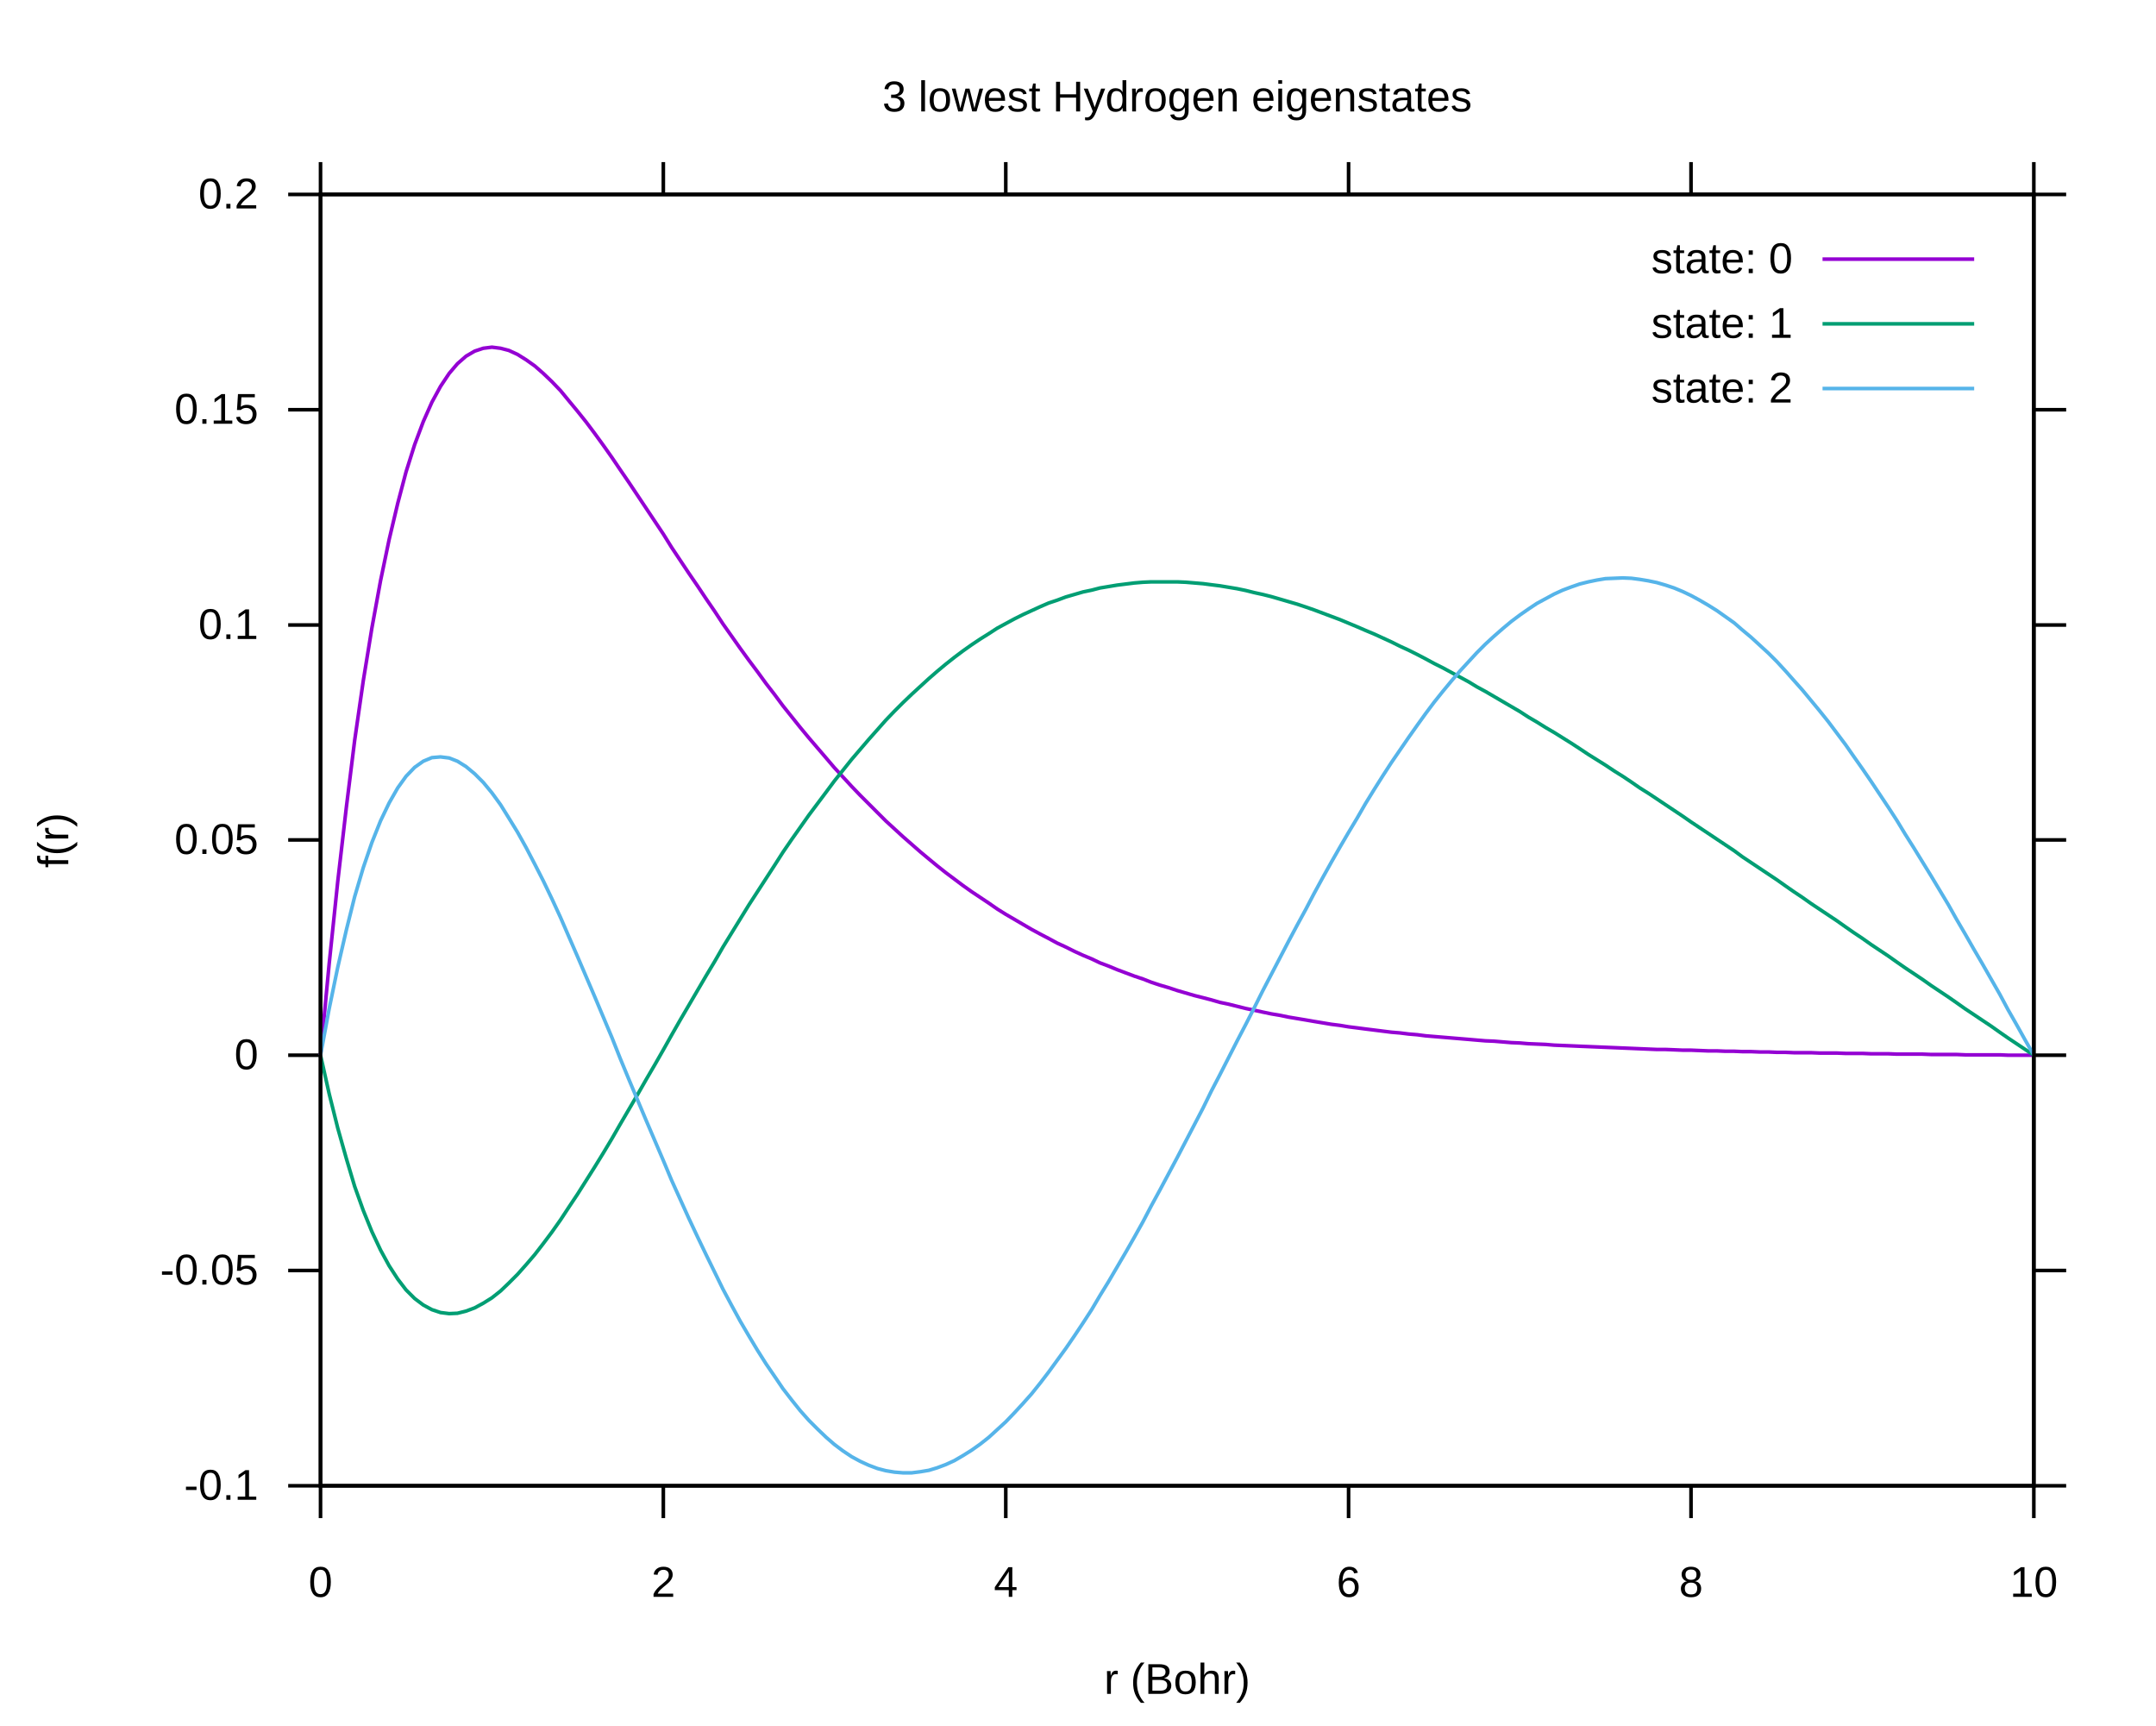
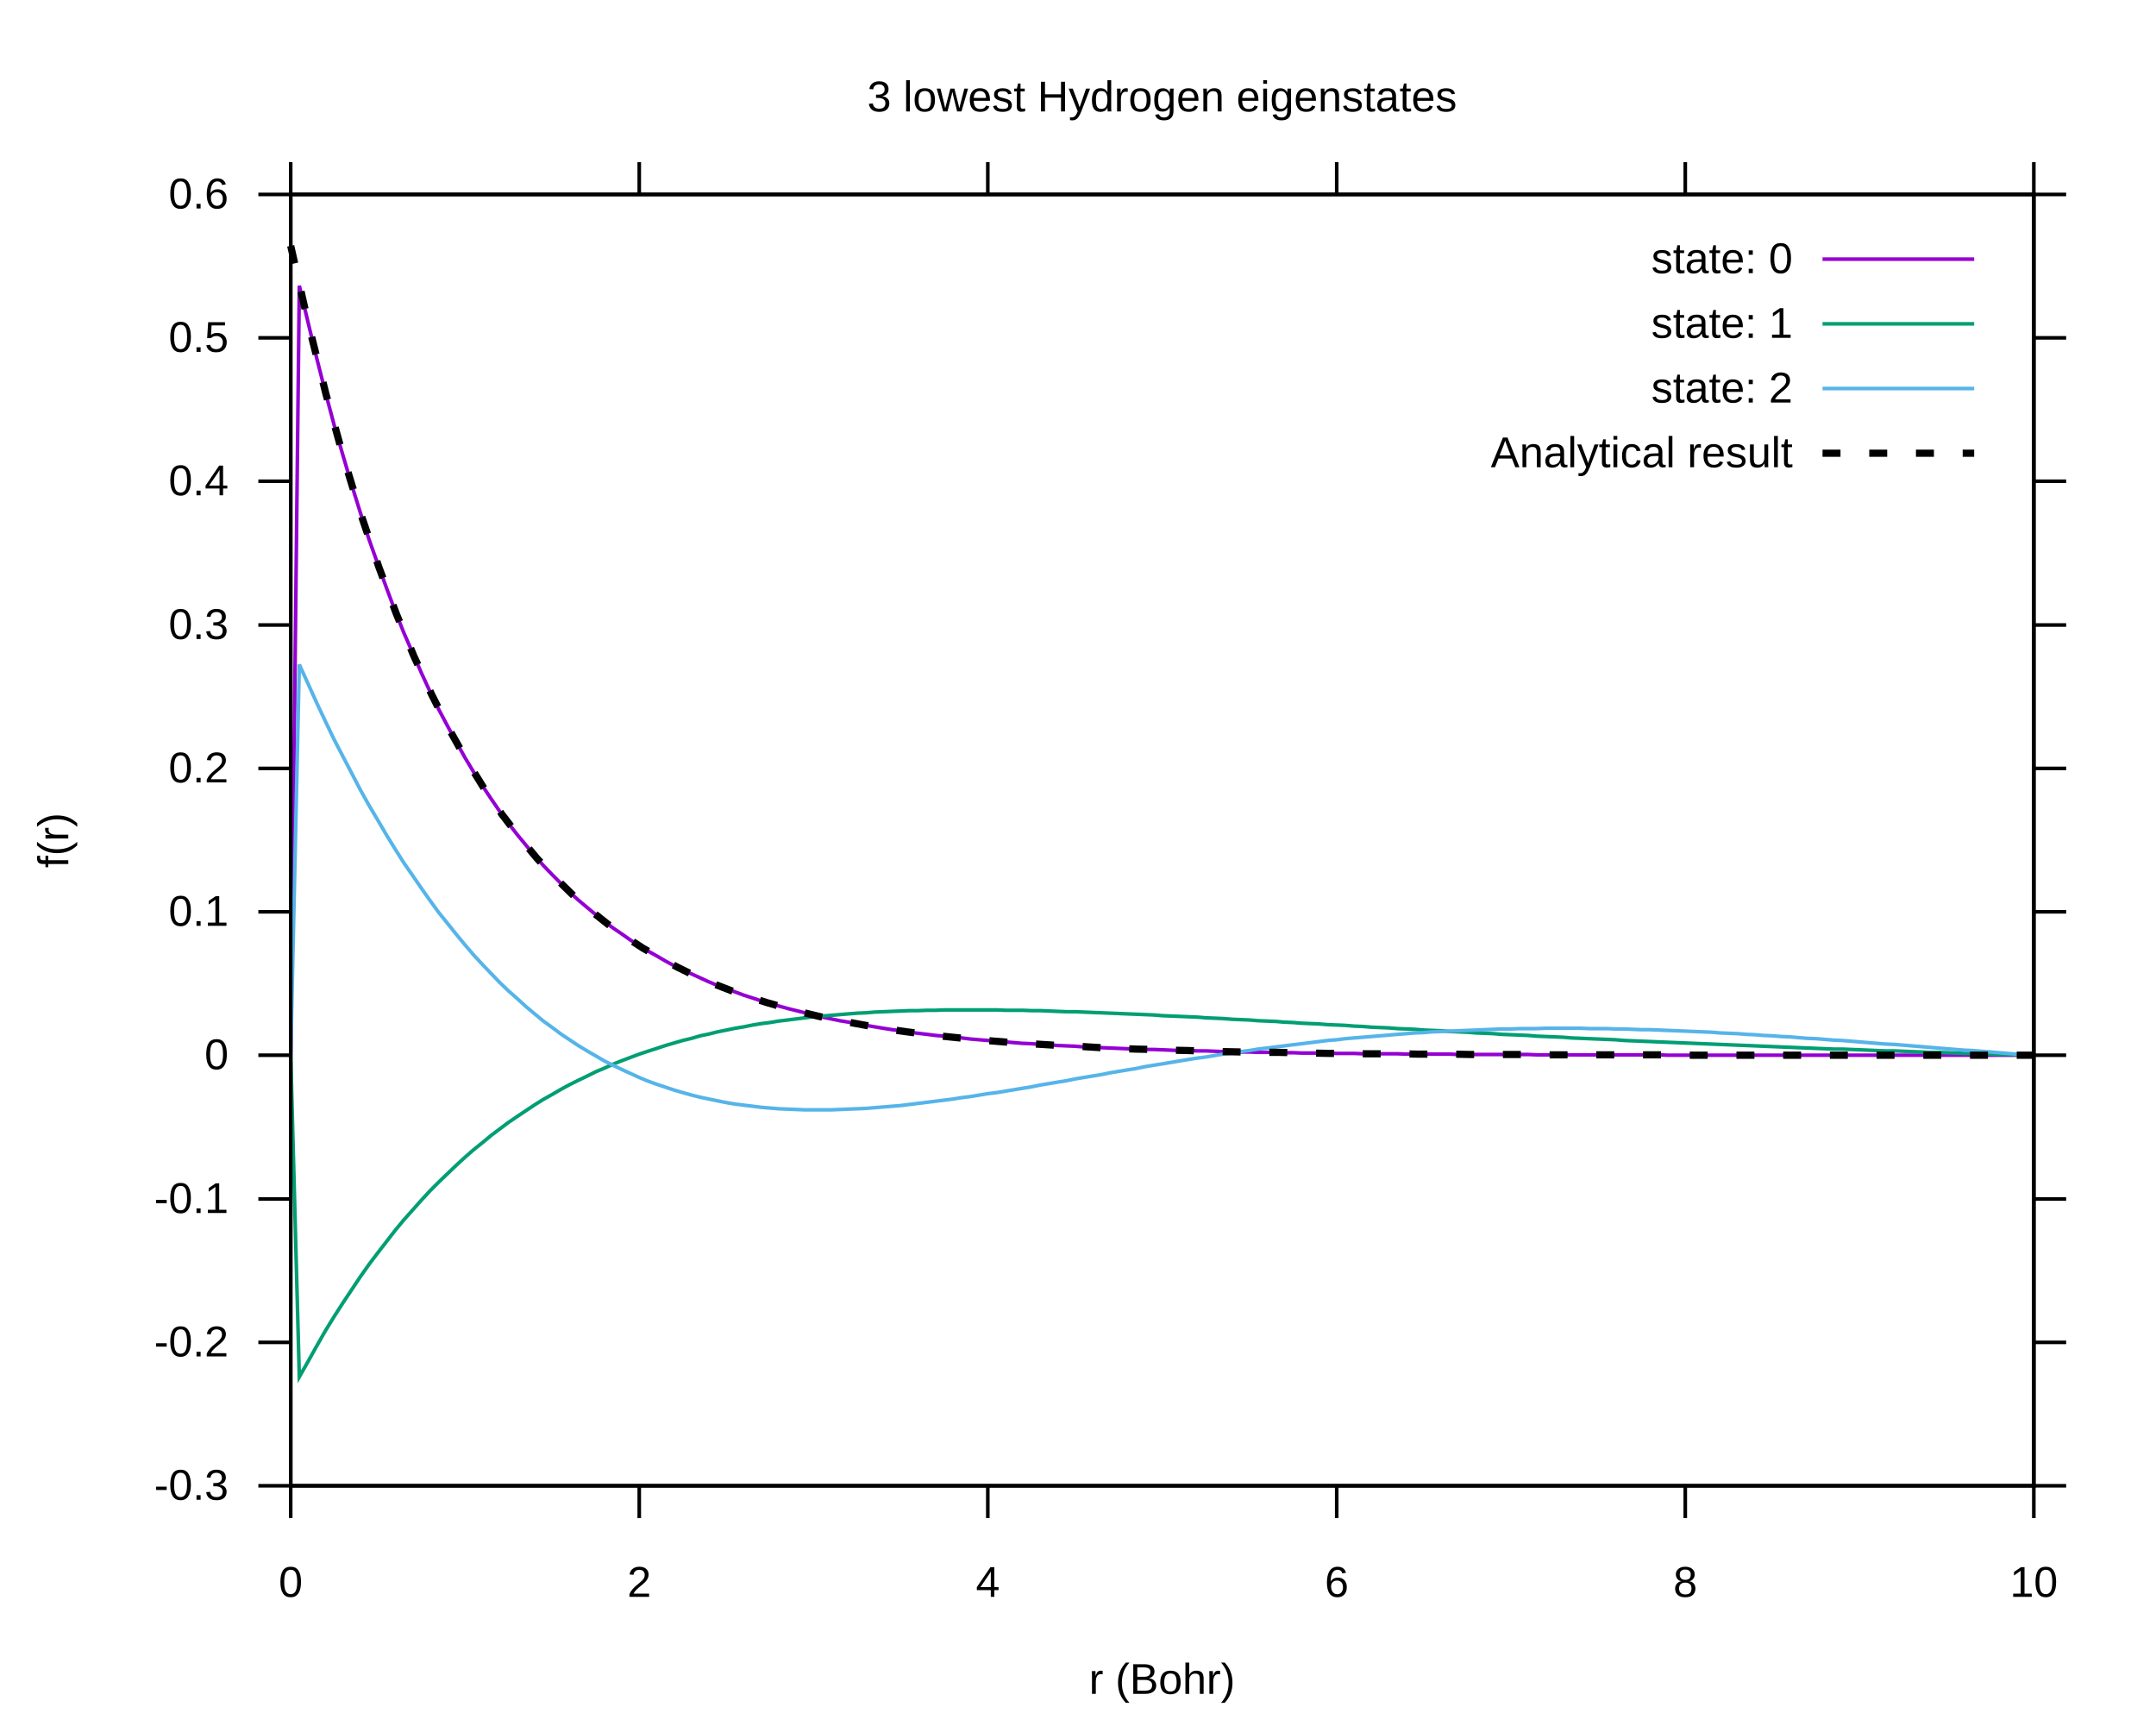
<svg xmlns="http://www.w3.org/2000/svg" xmlns:xlink="http://www.w3.org/1999/xlink" width="600" height="480" viewBox="0 0 600 480">
  <g id="gnuplot_canvas">
    <rect x="0" y="0" width="600" height="480" fill="none" />
    <defs>
      <circle id="gpDot" r="0.5" stroke-width="0.5" stroke="currentColor" />
      <path id="gpPt0" stroke-width="0.222" stroke="currentColor" d="M-1,0 h2 M0,-1 v2" />
      <path id="gpPt1" stroke-width="0.222" stroke="currentColor" d="M-1,-1 L1,1 M1,-1 L-1,1" />
      <path id="gpPt2" stroke-width="0.222" stroke="currentColor" d="M-1,0 L1,0 M0,-1 L0,1 M-1,-1 L1,1 M-1,1 L1,-1" />
      <rect id="gpPt3" stroke-width="0.222" stroke="currentColor" x="-1" y="-1" width="2" height="2" />
      <rect id="gpPt4" stroke-width="0.222" stroke="currentColor" fill="currentColor" x="-1" y="-1" width="2" height="2" />
      <circle id="gpPt5" stroke-width="0.222" stroke="currentColor" cx="0" cy="0" r="1" />
      <use xlink:href="#gpPt5" id="gpPt6" fill="currentColor" stroke="none" />
      <path id="gpPt7" stroke-width="0.222" stroke="currentColor" d="M0,-1.33 L-1.33,0.67 L1.33,0.67 z" />
      <use xlink:href="#gpPt7" id="gpPt8" fill="currentColor" stroke="none" />
      <use xlink:href="#gpPt7" id="gpPt9" stroke="currentColor" transform="rotate(180)" />
      <use xlink:href="#gpPt9" id="gpPt10" fill="currentColor" stroke="none" />
      <use xlink:href="#gpPt3" id="gpPt11" stroke="currentColor" transform="rotate(45)" />
      <use xlink:href="#gpPt11" id="gpPt12" fill="currentColor" stroke="none" />
      <path id="gpPt13" stroke-width="0.222" stroke="currentColor" d="M0,1.330 L1.265,0.411 L0.782,-1.067 L-0.782,-1.076 L-1.265,0.411 z" />
      <use xlink:href="#gpPt13" id="gpPt14" fill="currentColor" stroke="none" />
      <filter id="textbox" filterUnits="objectBoundingBox" x="0" y="0" height="1" width="1">
        <feFlood flood-color="white" flood-opacity="1" result="bgnd" />
        <feComposite in="SourceGraphic" in2="bgnd" operator="atop" />
      </filter>
      <filter id="greybox" filterUnits="objectBoundingBox" x="0" y="0" height="1" width="1">
        <feFlood flood-color="lightgrey" flood-opacity="1" result="grey" />
        <feComposite in="SourceGraphic" in2="grey" operator="atop" />
      </filter>
    </defs>
    <g fill="none" color="white" stroke="currentColor" stroke-width="1.00" stroke-linecap="butt" stroke-linejoin="miter">
</g>
    <g fill="none" color="black" stroke="currentColor" stroke-width="1.00" stroke-linecap="butt" stroke-linejoin="miter">
-       <path stroke="black" d="M89.2,413.4 L80.2,413.4 M566.0,413.4 L575.0,413.4  " />
-       <g transform="translate(71.9,417.3)" stroke="none" fill="black" font-family="Arial" font-size="12.00" text-anchor="end">
+       <path stroke="black" d="M80.9,413.4 L71.9,413.4 M566.0,413.4 L575.0,413.4  " />
+       <g transform="translate(63.6,417.3)" stroke="none" fill="black" font-family="Arial" font-size="12.00" text-anchor="end">
+         <text>
+           <tspan font-family="Arial">-0.3</tspan>
+         </text>
+       </g>
+     </g>
+     <g fill="none" color="black" stroke="currentColor" stroke-width="1.00" stroke-linecap="butt" stroke-linejoin="miter">
+       <path stroke="black" d="M80.9,373.5 L71.9,373.5 M566.0,373.5 L575.0,373.5  " />
+       <g transform="translate(63.6,377.4)" stroke="none" fill="black" font-family="Arial" font-size="12.00" text-anchor="end">
+         <text>
+           <tspan font-family="Arial">-0.2</tspan>
+         </text>
+       </g>
+     </g>
+     <g fill="none" color="black" stroke="currentColor" stroke-width="1.00" stroke-linecap="butt" stroke-linejoin="miter">
+       <path stroke="black" d="M80.9,333.6 L71.9,333.6 M566.0,333.6 L575.0,333.6  " />
+       <g transform="translate(63.6,337.5)" stroke="none" fill="black" font-family="Arial" font-size="12.00" text-anchor="end">
        <text>
          <tspan font-family="Arial">-0.1</tspan>
        </text>
      </g>
    </g>
    <g fill="none" color="black" stroke="currentColor" stroke-width="1.00" stroke-linecap="butt" stroke-linejoin="miter">
-       <path stroke="black" d="M89.2,353.5 L80.2,353.5 M566.0,353.5 L575.0,353.5  " />
-       <g transform="translate(71.9,357.4)" stroke="none" fill="black" font-family="Arial" font-size="12.00" text-anchor="end">
-         <text>
-           <tspan font-family="Arial">-0.05</tspan>
-         </text>
-       </g>
-     </g>
-     <g fill="none" color="black" stroke="currentColor" stroke-width="1.00" stroke-linecap="butt" stroke-linejoin="miter">
-       <path stroke="black" d="M89.2,293.6 L80.2,293.6 M566.0,293.6 L575.0,293.6  " />
-       <g transform="translate(71.9,297.5)" stroke="none" fill="black" font-family="Arial" font-size="12.00" text-anchor="end">
+       <path stroke="black" d="M80.9,293.6 L71.9,293.6 M566.0,293.6 L575.0,293.6  " />
+       <g transform="translate(63.6,297.5)" stroke="none" fill="black" font-family="Arial" font-size="12.00" text-anchor="end">
        <text>
          <tspan font-family="Arial"> 0</tspan>
        </text>
      </g>
    </g>
    <g fill="none" color="black" stroke="currentColor" stroke-width="1.00" stroke-linecap="butt" stroke-linejoin="miter">
-       <path stroke="black" d="M89.2,233.7 L80.2,233.7 M566.0,233.7 L575.0,233.7  " />
-       <g transform="translate(71.9,237.6)" stroke="none" fill="black" font-family="Arial" font-size="12.00" text-anchor="end">
-         <text>
-           <tspan font-family="Arial"> 0.05</tspan>
-         </text>
-       </g>
-     </g>
-     <g fill="none" color="black" stroke="currentColor" stroke-width="1.00" stroke-linecap="butt" stroke-linejoin="miter">
-       <path stroke="black" d="M89.2,173.9 L80.2,173.9 M566.0,173.9 L575.0,173.9  " />
-       <g transform="translate(71.9,177.8)" stroke="none" fill="black" font-family="Arial" font-size="12.00" text-anchor="end">
+       <path stroke="black" d="M80.9,253.7 L71.9,253.7 M566.0,253.7 L575.0,253.7  " />
+       <g transform="translate(63.6,257.6)" stroke="none" fill="black" font-family="Arial" font-size="12.00" text-anchor="end">
        <text>
          <tspan font-family="Arial"> 0.1</tspan>
        </text>
      </g>
    </g>
    <g fill="none" color="black" stroke="currentColor" stroke-width="1.00" stroke-linecap="butt" stroke-linejoin="miter">
-       <path stroke="black" d="M89.2,114.0 L80.2,114.0 M566.0,114.0 L575.0,114.0  " />
-       <g transform="translate(71.9,117.9)" stroke="none" fill="black" font-family="Arial" font-size="12.00" text-anchor="end">
-         <text>
-           <tspan font-family="Arial"> 0.15</tspan>
-         </text>
-       </g>
-     </g>
-     <g fill="none" color="black" stroke="currentColor" stroke-width="1.00" stroke-linecap="butt" stroke-linejoin="miter">
-       <path stroke="black" d="M89.2,54.1 L80.2,54.1 M566.0,54.1 L575.0,54.1  " />
-       <g transform="translate(71.9,58.0)" stroke="none" fill="black" font-family="Arial" font-size="12.00" text-anchor="end">
+       <path stroke="black" d="M80.9,213.8 L71.9,213.8 M566.0,213.8 L575.0,213.8  " />
+       <g transform="translate(63.6,217.7)" stroke="none" fill="black" font-family="Arial" font-size="12.00" text-anchor="end">
        <text>
          <tspan font-family="Arial"> 0.2</tspan>
        </text>
      </g>
    </g>
    <g fill="none" color="black" stroke="currentColor" stroke-width="1.00" stroke-linecap="butt" stroke-linejoin="miter">
-       <path stroke="black" d="M89.2,413.4 L89.2,422.4 M89.2,54.1 L89.2,45.1  " />
-       <g transform="translate(89.2,444.3)" stroke="none" fill="black" font-family="Arial" font-size="12.00" text-anchor="middle">
+       <path stroke="black" d="M80.9,173.9 L71.9,173.9 M566.0,173.9 L575.0,173.9  " />
+       <g transform="translate(63.6,177.8)" stroke="none" fill="black" font-family="Arial" font-size="12.00" text-anchor="end">
+         <text>
+           <tspan font-family="Arial"> 0.3</tspan>
+         </text>
+       </g>
+     </g>
+     <g fill="none" color="black" stroke="currentColor" stroke-width="1.00" stroke-linecap="butt" stroke-linejoin="miter">
+       <path stroke="black" d="M80.9,133.9 L71.9,133.9 M566.0,133.9 L575.0,133.9  " />
+       <g transform="translate(63.6,137.8)" stroke="none" fill="black" font-family="Arial" font-size="12.00" text-anchor="end">
+         <text>
+           <tspan font-family="Arial"> 0.4</tspan>
+         </text>
+       </g>
+     </g>
+     <g fill="none" color="black" stroke="currentColor" stroke-width="1.00" stroke-linecap="butt" stroke-linejoin="miter">
+       <path stroke="black" d="M80.9,94.0 L71.9,94.0 M566.0,94.0 L575.0,94.0  " />
+       <g transform="translate(63.6,97.9)" stroke="none" fill="black" font-family="Arial" font-size="12.00" text-anchor="end">
+         <text>
+           <tspan font-family="Arial"> 0.5</tspan>
+         </text>
+       </g>
+     </g>
+     <g fill="none" color="black" stroke="currentColor" stroke-width="1.00" stroke-linecap="butt" stroke-linejoin="miter">
+       <path stroke="black" d="M80.9,54.1 L71.9,54.1 M566.0,54.1 L575.0,54.1  " />
+       <g transform="translate(63.6,58.0)" stroke="none" fill="black" font-family="Arial" font-size="12.00" text-anchor="end">
+         <text>
+           <tspan font-family="Arial"> 0.6</tspan>
+         </text>
+       </g>
+     </g>
+     <g fill="none" color="black" stroke="currentColor" stroke-width="1.00" stroke-linecap="butt" stroke-linejoin="miter">
+       <path stroke="black" d="M80.9,413.4 L80.9,422.4 M80.9,54.1 L80.9,45.1  " />
+       <g transform="translate(80.9,444.3)" stroke="none" fill="black" font-family="Arial" font-size="12.00" text-anchor="middle">
        <text>
          <tspan font-family="Arial"> 0</tspan>
        </text>
      </g>
    </g>
    <g fill="none" color="black" stroke="currentColor" stroke-width="1.00" stroke-linecap="butt" stroke-linejoin="miter">
-       <path stroke="black" d="M184.6,413.4 L184.6,422.4 M184.6,54.1 L184.6,45.1  " />
-       <g transform="translate(184.6,444.3)" stroke="none" fill="black" font-family="Arial" font-size="12.00" text-anchor="middle">
+       <path stroke="black" d="M177.9,413.4 L177.9,422.4 M177.9,54.1 L177.9,45.1  " />
+       <g transform="translate(177.9,444.3)" stroke="none" fill="black" font-family="Arial" font-size="12.00" text-anchor="middle">
        <text>
          <tspan font-family="Arial"> 2</tspan>
        </text>
      </g>
    </g>
    <g fill="none" color="black" stroke="currentColor" stroke-width="1.00" stroke-linecap="butt" stroke-linejoin="miter">
-       <path stroke="black" d="M279.9,413.4 L279.9,422.4 M279.9,54.1 L279.9,45.1  " />
-       <g transform="translate(279.9,444.3)" stroke="none" fill="black" font-family="Arial" font-size="12.00" text-anchor="middle">
+       <path stroke="black" d="M274.9,413.4 L274.9,422.4 M274.9,54.1 L274.9,45.1  " />
+       <g transform="translate(274.9,444.3)" stroke="none" fill="black" font-family="Arial" font-size="12.00" text-anchor="middle">
        <text>
          <tspan font-family="Arial"> 4</tspan>
        </text>
      </g>
    </g>
    <g fill="none" color="black" stroke="currentColor" stroke-width="1.00" stroke-linecap="butt" stroke-linejoin="miter">
-       <path stroke="black" d="M375.3,413.4 L375.3,422.4 M375.3,54.1 L375.3,45.1  " />
-       <g transform="translate(375.3,444.3)" stroke="none" fill="black" font-family="Arial" font-size="12.00" text-anchor="middle">
+       <path stroke="black" d="M372.0,413.4 L372.0,422.4 M372.0,54.1 L372.0,45.1  " />
+       <g transform="translate(372.0,444.3)" stroke="none" fill="black" font-family="Arial" font-size="12.00" text-anchor="middle">
        <text>
          <tspan font-family="Arial"> 6</tspan>
        </text>
      </g>
    </g>
    <g fill="none" color="black" stroke="currentColor" stroke-width="1.00" stroke-linecap="butt" stroke-linejoin="miter">
-       <path stroke="black" d="M470.6,413.4 L470.6,422.4 M470.6,54.1 L470.6,45.1  " />
-       <g transform="translate(470.6,444.3)" stroke="none" fill="black" font-family="Arial" font-size="12.00" text-anchor="middle">
+       <path stroke="black" d="M469.0,413.4 L469.0,422.4 M469.0,54.1 L469.0,45.1  " />
+       <g transform="translate(469.0,444.3)" stroke="none" fill="black" font-family="Arial" font-size="12.00" text-anchor="middle">
        <text>
          <tspan font-family="Arial"> 8</tspan>
        </text>
      </g>
    </g>
    <g fill="none" color="black" stroke="currentColor" stroke-width="1.00" stroke-linecap="butt" stroke-linejoin="miter">
      <path stroke="black" d="M566.0,413.4 L566.0,422.4 M566.0,54.1 L566.0,45.1  " />
      <g transform="translate(566.0,444.3)" stroke="none" fill="black" font-family="Arial" font-size="12.00" text-anchor="middle">
        <text>
          <tspan font-family="Arial"> 10</tspan>
        </text>
      </g>
    </g>
    <g fill="none" color="black" stroke="currentColor" stroke-width="1.00" stroke-linecap="butt" stroke-linejoin="miter">
</g>
    <g fill="none" color="black" stroke="currentColor" stroke-width="1.00" stroke-linecap="butt" stroke-linejoin="miter">
-       <path stroke="black" d="M89.2,54.1 L89.2,413.4 L566.0,413.4 L566.0,54.1 L89.2,54.1 Z  " />
+       <path stroke="black" d="M80.9,54.1 L80.9,413.4 L566.0,413.4 L566.0,54.1 L80.9,54.1 Z  " />
    </g>
    <g fill="none" color="black" stroke="currentColor" stroke-width="1.00" stroke-linecap="butt" stroke-linejoin="miter">
      <g transform="translate(19.0,233.8) rotate(270)" stroke="none" fill="black" font-family="Arial" font-size="12.00" text-anchor="middle">
        <text>
          <tspan font-family="Arial">f(r)</tspan>
        </text>
      </g>
    </g>
    <g fill="none" color="black" stroke="currentColor" stroke-width="1.00" stroke-linecap="butt" stroke-linejoin="miter">
-       <g transform="translate(327.6,471.3)" stroke="none" fill="black" font-family="Arial" font-size="12.00" text-anchor="middle">
+       <g transform="translate(323.4,471.3)" stroke="none" fill="black" font-family="Arial" font-size="12.00" text-anchor="middle">
        <text>
          <tspan font-family="Arial">r (Bohr)</tspan>
        </text>
      </g>
    </g>
    <g fill="none" color="black" stroke="currentColor" stroke-width="1.00" stroke-linecap="butt" stroke-linejoin="miter">
-       <g transform="translate(327.6,31.0)" stroke="none" fill="black" font-family="Arial" font-size="12.00" text-anchor="middle">
+       <g transform="translate(323.4,31.0)" stroke="none" fill="black" font-family="Arial" font-size="12.00" text-anchor="middle">
        <text>
          <tspan font-family="Arial">3 lowest Hydrogen eigenstates</tspan>
        </text>
      </g>
    </g>
    <g fill="none" color="black" stroke="currentColor" stroke-width="1.00" stroke-linecap="butt" stroke-linejoin="miter">
</g>
    <g id="gnuplot_plot_1">
      <g fill="none" color="black" stroke="currentColor" stroke-width="1.00" stroke-linecap="butt" stroke-linejoin="miter">
        <g transform="translate(498.9,76.0)" stroke="none" fill="black" font-family="Arial" font-size="12.00" text-anchor="end">
          <text>
            <tspan font-family="Arial">state: 0</tspan>
          </text>
        </g>
      </g>
      <g fill="none" color="black" stroke="currentColor" stroke-width="1.00" stroke-linecap="butt" stroke-linejoin="miter">
-         <path stroke="rgb(148,   0, 211)" d="M507.2,72.1 L549.4,72.1 M89.2,293.6 L91.6,268.2 L94.0,245.2 L96.4,224.5 L98.7,206.0 L101.1,189.4   L103.5,174.7 L105.9,161.6 L108.3,150.1 L110.7,140.0 L113.0,131.3 L115.4,123.7 L117.8,117.3 L120.2,111.9   L122.6,107.5 L125.0,103.9 L127.3,101.2 L129.7,99.1 L132.1,97.7 L134.5,96.9 L136.9,96.6 L139.3,96.9   L141.6,97.5 L144.0,98.6 L146.4,100.1 L148.8,101.8 L151.2,103.9 L153.6,106.2 L156.0,108.7 L158.3,111.5   L160.7,114.4 L163.1,117.4 L165.5,120.6 L167.9,123.9 L170.3,127.3 L172.6,130.7 L175.0,134.2 L177.4,137.8   L179.8,141.4 L182.2,145.0 L184.6,148.6 L186.9,152.3 L189.3,155.9 L191.7,159.5 L194.1,163.0 L196.5,166.6   L198.9,170.1 L201.2,173.6 L203.6,177.0 L206.0,180.4 L208.4,183.7 L210.8,186.9 L213.2,190.2 L215.6,193.3   L217.9,196.4 L220.3,199.4 L222.7,202.4 L225.1,205.3 L227.5,208.1 L229.9,210.9 L232.2,213.6 L234.6,216.2   L237.0,218.8 L239.4,221.3 L241.8,223.7 L244.2,226.1 L246.5,228.4 L248.9,230.6 L251.3,232.8 L253.7,234.9   L256.1,237.0 L258.5,239.0 L260.8,240.9 L263.2,242.8 L265.6,244.6 L268.0,246.4 L270.4,248.1 L272.8,249.7   L275.2,251.3 L277.5,252.9 L279.9,254.4 L282.3,255.8 L284.7,257.2 L287.1,258.6 L289.5,259.9 L291.8,261.1   L294.2,262.4 L296.6,263.5 L299.0,264.7 L301.4,265.8 L303.8,266.8 L306.1,267.9 L308.5,268.8 L310.9,269.8   L313.3,270.7 L315.7,271.6 L318.1,272.4 L320.4,273.3 L322.8,274.1 L325.2,274.8 L327.6,275.6 L330.0,276.3   L332.4,277.0 L334.8,277.6 L337.1,278.2 L339.5,278.9 L341.9,279.4 L344.3,280.0 L346.7,280.6 L349.1,281.1   L351.4,281.6 L353.8,282.1 L356.2,282.5 L358.6,283.0 L361.0,283.4 L363.4,283.8 L365.7,284.2 L368.1,284.6   L370.5,285.0 L372.9,285.3 L375.3,285.7 L377.7,286.0 L380.0,286.3 L382.4,286.6 L384.8,286.9 L387.2,287.2   L389.6,287.4 L392.0,287.7 L394.4,287.9 L396.7,288.2 L399.1,288.4 L401.5,288.6 L403.9,288.8 L406.3,289.0   L408.7,289.2 L411.0,289.4 L413.4,289.6 L415.8,289.7 L418.2,289.9 L420.6,290.1 L423.0,290.2 L425.3,290.4   L427.7,290.5 L430.1,290.6 L432.5,290.8 L434.9,290.9 L437.3,291.0 L439.6,291.1 L442.0,291.2 L444.4,291.3   L446.8,291.4 L449.2,291.5 L451.6,291.6 L454.0,291.7 L456.3,291.8 L458.7,291.9 L461.1,292.0 L463.5,292.0   L465.9,292.1 L468.3,292.2 L470.6,292.2 L473.0,292.3 L475.4,292.4 L477.8,292.4 L480.2,292.5 L482.6,292.5   L484.9,292.6 L487.3,292.6 L489.7,292.7 L492.1,292.7 L494.5,292.8 L496.9,292.8 L499.2,292.9 L501.6,292.9   L504.0,292.9 L506.4,293.0 L508.8,293.0 L511.2,293.0 L513.6,293.1 L515.9,293.1 L518.3,293.1 L520.7,293.2   L523.1,293.2 L525.5,293.2 L527.9,293.3 L530.2,293.3 L532.6,293.3 L535.0,293.3 L537.4,293.4 L539.8,293.4   L542.2,293.4 L544.5,293.4 L546.9,293.5 L549.3,293.5 L551.7,293.5 L554.1,293.5 L556.5,293.5 L558.8,293.6   L561.2,293.6 L563.6,293.6 L566.0,293.6  " />
+         <path stroke="rgb(148,   0, 211)" d="M507.2,72.1 L549.4,72.1 M80.9,293.6 L83.3,79.5 L85.8,90.0 L88.2,99.9 L90.6,109.3 L93.0,118.3   L95.5,126.9 L97.9,135.0 L100.3,142.7 L102.7,150.1 L105.2,157.1 L107.6,163.7 L110.0,170.1 L112.4,176.1   L114.9,181.8 L117.3,187.3 L119.7,192.5 L122.1,197.4 L124.6,202.1 L127.0,206.5 L129.4,210.8 L131.8,214.8   L134.3,218.7 L136.7,222.3 L139.1,225.8 L141.5,229.1 L144.0,232.3 L146.4,235.2 L148.8,238.1 L151.2,240.8   L153.7,243.4 L156.1,245.8 L158.5,248.2 L160.9,250.4 L163.4,252.5 L165.8,254.5 L168.2,256.4 L170.6,258.2   L173.1,259.9 L175.5,261.6 L177.9,263.1 L180.3,264.6 L182.8,266.0 L185.2,267.4 L187.6,268.7 L190.0,269.9   L192.5,271.0 L194.9,272.1 L197.3,273.2 L199.7,274.2 L202.2,275.1 L204.6,276.0 L207.0,276.9 L209.5,277.7   L211.9,278.5 L214.3,279.2 L216.7,279.9 L219.2,280.6 L221.6,281.2 L224.0,281.8 L226.4,282.4 L228.9,283.0   L231.3,283.5 L233.7,284.0 L236.1,284.4 L238.6,284.9 L241.0,285.3 L243.4,285.7 L245.8,286.1 L248.3,286.5   L250.7,286.8 L253.1,287.2 L255.5,287.5 L258.0,287.8 L260.4,288.1 L262.8,288.3 L265.2,288.6 L267.7,288.8   L270.1,289.1 L272.5,289.3 L274.9,289.5 L277.4,289.7 L279.8,289.9 L282.2,290.1 L284.6,290.3 L287.1,290.4   L289.5,290.6 L291.9,290.7 L294.3,290.9 L296.8,291.0 L299.2,291.1 L301.6,291.3 L304.0,291.4 L306.5,291.5   L308.9,291.6 L311.3,291.7 L313.7,291.8 L316.2,291.9 L318.6,292.0 L321.0,292.0 L323.5,292.1 L325.9,292.2   L328.3,292.3 L330.7,292.3 L333.2,292.4 L335.6,292.4 L338.0,292.5 L340.4,292.6 L342.9,292.6 L345.3,292.7   L347.7,292.7 L350.1,292.8 L352.6,292.8 L355.0,292.8 L357.4,292.9 L359.8,292.9 L362.3,293.0 L364.7,293.0   L367.1,293.0 L369.5,293.0 L372.0,293.1 L374.4,293.1 L376.8,293.1 L379.2,293.2 L381.7,293.2 L384.1,293.2   L386.5,293.2 L388.9,293.2 L391.4,293.3 L393.8,293.3 L396.2,293.3 L398.6,293.3 L401.1,293.3 L403.5,293.3   L405.9,293.4 L408.3,293.4 L410.8,293.4 L413.2,293.4 L415.6,293.4 L418.0,293.4 L420.5,293.4 L422.9,293.4   L425.3,293.4 L427.7,293.5 L430.2,293.5 L432.6,293.5 L435.0,293.5 L437.4,293.5 L439.9,293.5 L442.3,293.5   L444.7,293.5 L447.2,293.5 L449.6,293.5 L452.0,293.5 L454.4,293.5 L456.9,293.5 L459.3,293.5 L461.7,293.5   L464.1,293.6 L466.6,293.6 L469.0,293.6 L471.4,293.6 L473.8,293.6 L476.3,293.6 L478.7,293.6 L481.1,293.6   L483.5,293.6 L486.0,293.6 L488.4,293.6 L490.8,293.6 L493.2,293.6 L495.7,293.6 L498.1,293.6 L500.5,293.6   L502.9,293.6 L505.4,293.6 L507.8,293.6 L510.2,293.6 L512.6,293.6 L515.1,293.6 L517.5,293.6 L519.9,293.6   L522.3,293.6 L524.8,293.6 L527.2,293.6 L529.6,293.6 L532.0,293.6 L534.5,293.6 L536.9,293.6 L539.3,293.6   L541.7,293.6 L544.2,293.6 L546.6,293.6 L549.0,293.6 L551.4,293.6 L553.9,293.6 L556.3,293.6 L558.7,293.6   L561.1,293.6 L563.6,293.6 L566.0,293.6  " />
      </g>
    </g>
    <g id="gnuplot_plot_2">
      <g fill="none" color="black" stroke="currentColor" stroke-width="1.00" stroke-linecap="butt" stroke-linejoin="miter">
        <g transform="translate(498.9,94.0)" stroke="none" fill="black" font-family="Arial" font-size="12.00" text-anchor="end">
          <text>
            <tspan font-family="Arial">state: 1</tspan>
          </text>
        </g>
      </g>
      <g fill="none" color="black" stroke="currentColor" stroke-width="1.00" stroke-linecap="butt" stroke-linejoin="miter">
-         <path stroke="rgb(  0, 158, 115)" d="M507.2,90.1 L549.4,90.1 M89.2,293.6 L91.6,304.3 L94.0,313.9 L96.4,322.4 L98.7,330.1 L101.1,336.8   L103.5,342.7 L105.9,347.8 L108.3,352.2 L110.7,355.9 L113.0,358.9 L115.4,361.3 L117.8,363.1 L120.2,364.4   L122.6,365.2 L125.0,365.5 L127.3,365.4 L129.7,364.8 L132.1,363.9 L134.5,362.6 L136.9,361.1 L139.3,359.2   L141.6,357.0 L144.0,354.6 L146.4,351.9 L148.8,349.1 L151.2,346.0 L153.6,342.8 L156.0,339.4 L158.3,335.9   L160.7,332.3 L163.1,328.5 L165.5,324.7 L167.9,320.8 L170.3,316.8 L172.6,312.8 L175.0,308.7 L177.4,304.6   L179.8,300.4 L182.2,296.3 L184.6,292.1 L186.9,288.0 L189.3,283.8 L191.7,279.7 L194.1,275.6 L196.5,271.5   L198.9,267.5 L201.2,263.5 L203.6,259.6 L206.0,255.7 L208.4,251.8 L210.8,248.1 L213.2,244.4 L215.6,240.7   L217.9,237.1 L220.3,233.6 L222.7,230.2 L225.1,226.8 L227.5,223.6 L229.9,220.4 L232.2,217.3 L234.6,214.3   L237.0,211.3 L239.4,208.5 L241.8,205.7 L244.2,203.0 L246.5,200.4 L248.9,197.9 L251.3,195.5 L253.7,193.2   L256.1,191.0 L258.5,188.8 L260.8,186.8 L263.2,184.8 L265.6,182.9 L268.0,181.1 L270.4,179.4 L272.8,177.8   L275.2,176.3 L277.5,174.8 L279.9,173.5 L282.3,172.2 L284.7,171.0 L287.1,169.9 L289.5,168.8 L291.8,167.8   L294.2,167.0 L296.6,166.1 L299.0,165.4 L301.4,164.7 L303.8,164.2 L306.1,163.6 L308.5,163.2 L310.9,162.8   L313.3,162.5 L315.7,162.2 L318.1,162.0 L320.4,161.9 L322.8,161.9 L325.2,161.9 L327.6,161.9 L330.0,162.0   L332.4,162.2 L334.8,162.4 L337.1,162.7 L339.5,163.0 L341.9,163.4 L344.3,163.8 L346.7,164.3 L349.1,164.9   L351.4,165.4 L353.8,166.0 L356.2,166.7 L358.6,167.4 L361.0,168.1 L363.4,168.9 L365.7,169.7 L368.1,170.6   L370.5,171.5 L372.9,172.4 L375.3,173.4 L377.7,174.4 L380.0,175.4 L382.4,176.4 L384.8,177.5 L387.2,178.6   L389.6,179.8 L392.0,180.9 L394.4,182.1 L396.7,183.3 L399.1,184.6 L401.5,185.8 L403.9,187.1 L406.3,188.4   L408.7,189.7 L411.0,191.1 L413.4,192.4 L415.8,193.8 L418.2,195.2 L420.6,196.6 L423.0,198.0 L425.3,199.5   L427.7,200.9 L430.1,202.4 L432.5,203.8 L434.9,205.3 L437.3,206.8 L439.6,208.3 L442.0,209.9 L444.4,211.4   L446.8,212.9 L449.2,214.5 L451.6,216.0 L454.0,217.6 L456.3,219.2 L458.7,220.7 L461.1,222.3 L463.5,223.9   L465.9,225.5 L468.3,227.1 L470.6,228.7 L473.0,230.3 L475.4,231.9 L477.8,233.5 L480.2,235.1 L482.6,236.7   L484.9,238.4 L487.3,240.0 L489.7,241.6 L492.1,243.2 L494.5,244.8 L496.9,246.5 L499.2,248.1 L501.6,249.7   L504.0,251.4 L506.4,253.0 L508.8,254.6 L511.2,256.2 L513.6,257.9 L515.9,259.5 L518.3,261.1 L520.7,262.8   L523.1,264.4 L525.5,266.0 L527.9,267.7 L530.2,269.3 L532.6,270.9 L535.0,272.5 L537.4,274.2 L539.8,275.8   L542.2,277.4 L544.5,279.0 L546.9,280.7 L549.3,282.3 L551.7,283.9 L554.1,285.5 L556.5,287.2 L558.8,288.8   L561.2,290.4 L563.6,292.0 L566.0,293.6  " />
+         <path stroke="rgb(  0, 158, 115)" d="M507.2,90.1 L549.4,90.1 M80.9,293.6 L83.3,383.1 L85.8,378.7 L88.2,374.4 L90.6,370.2 L93.0,366.3   L95.5,362.4 L97.9,358.8 L100.3,355.2 L102.7,351.8 L105.2,348.5 L107.6,345.4 L110.0,342.3 L112.4,339.4   L114.9,336.6 L117.3,333.9 L119.7,331.3 L122.1,328.9 L124.6,326.5 L127.0,324.2 L129.4,322.0 L131.8,319.9   L134.3,317.9 L136.7,315.9 L139.1,314.1 L141.5,312.3 L144.0,310.6 L146.4,309.0 L148.8,307.4 L151.2,305.9   L153.7,304.5 L156.1,303.1 L158.5,301.8 L160.9,300.6 L163.4,299.4 L165.8,298.2 L168.2,297.2 L170.6,296.1   L173.1,295.1 L175.5,294.2 L177.9,293.3 L180.3,292.5 L182.8,291.7 L185.2,290.9 L187.6,290.2 L190.0,289.5   L192.5,288.9 L194.9,288.2 L197.3,287.7 L199.7,287.1 L202.2,286.6 L204.6,286.1 L207.0,285.7 L209.5,285.2   L211.9,284.8 L214.3,284.5 L216.7,284.1 L219.2,283.8 L221.6,283.5 L224.0,283.2 L226.4,282.9 L228.9,282.7   L231.3,282.5 L233.7,282.3 L236.1,282.1 L238.6,281.9 L241.0,281.8 L243.4,281.6 L245.8,281.5 L248.3,281.4   L250.7,281.3 L253.1,281.2 L255.5,281.2 L258.0,281.1 L260.4,281.1 L262.8,281.0 L265.2,281.0 L267.7,281.0   L270.1,281.0 L272.5,281.0 L274.9,281.0 L277.4,281.0 L279.8,281.1 L282.2,281.1 L284.6,281.1 L287.1,281.2   L289.5,281.2 L291.9,281.3 L294.3,281.4 L296.8,281.5 L299.2,281.5 L301.6,281.6 L304.0,281.7 L306.5,281.8   L308.9,281.9 L311.3,282.0 L313.7,282.1 L316.2,282.2 L318.6,282.3 L321.0,282.4 L323.5,282.6 L325.9,282.7   L328.3,282.8 L330.7,282.9 L333.2,283.0 L335.6,283.2 L338.0,283.3 L340.4,283.4 L342.9,283.6 L345.3,283.7   L347.7,283.8 L350.1,284.0 L352.6,284.1 L355.0,284.2 L357.4,284.4 L359.8,284.5 L362.3,284.7 L364.7,284.8   L367.1,284.9 L369.5,285.1 L372.0,285.2 L374.4,285.3 L376.8,285.5 L379.2,285.6 L381.7,285.8 L384.1,285.9   L386.5,286.0 L388.9,286.2 L391.4,286.3 L393.8,286.4 L396.2,286.6 L398.6,286.7 L401.1,286.8 L403.5,287.0   L405.9,287.1 L408.3,287.2 L410.8,287.4 L413.2,287.5 L415.6,287.6 L418.0,287.8 L420.5,287.9 L422.9,288.0   L425.3,288.1 L427.7,288.3 L430.2,288.4 L432.6,288.5 L435.0,288.6 L437.4,288.8 L439.9,288.9 L442.3,289.0   L444.7,289.1 L447.2,289.2 L449.6,289.3 L452.0,289.5 L454.4,289.6 L456.9,289.7 L459.3,289.8 L461.7,289.9   L464.1,290.0 L466.6,290.1 L469.0,290.2 L471.4,290.3 L473.8,290.4 L476.3,290.5 L478.7,290.6 L481.1,290.7   L483.5,290.8 L486.0,290.9 L488.4,291.0 L490.8,291.1 L493.2,291.2 L495.7,291.3 L498.1,291.4 L500.5,291.5   L502.9,291.6 L505.4,291.7 L507.8,291.8 L510.2,291.9 L512.6,291.9 L515.1,292.0 L517.5,292.1 L519.9,292.2   L522.3,292.3 L524.8,292.4 L527.2,292.4 L529.6,292.5 L532.0,292.6 L534.5,292.7 L536.9,292.8 L539.3,292.8   L541.7,292.9 L544.2,293.0 L546.6,293.1 L549.0,293.1 L551.4,293.2 L553.9,293.3 L556.3,293.4 L558.7,293.4   L561.1,293.5 L563.6,293.6 L566.0,293.6  " />
      </g>
    </g>
    <g id="gnuplot_plot_3">
      <g fill="none" color="black" stroke="currentColor" stroke-width="1.00" stroke-linecap="butt" stroke-linejoin="miter">
        <g transform="translate(498.9,112.0)" stroke="none" fill="black" font-family="Arial" font-size="12.00" text-anchor="end">
          <text>
            <tspan font-family="Arial">state: 2</tspan>
          </text>
        </g>
      </g>
      <g fill="none" color="black" stroke="currentColor" stroke-width="1.00" stroke-linecap="butt" stroke-linejoin="miter">
-         <path stroke="rgb( 86, 180, 233)" d="M507.2,108.1 L549.4,108.1 M89.2,293.6 L91.6,280.7 L94.0,269.1 L96.4,258.7 L98.7,249.5 L101.1,241.4   L103.5,234.4 L105.9,228.4 L108.3,223.4 L110.7,219.2 L113.0,216.0 L115.4,213.5 L117.8,211.8 L120.2,210.8   L122.6,210.6 L125.0,210.9 L127.3,211.8 L129.7,213.3 L132.1,215.3 L134.5,217.7 L136.9,220.6 L139.3,223.9   L141.6,227.6 L144.0,231.5 L146.4,235.8 L148.8,240.4 L151.2,245.1 L153.6,250.1 L156.0,255.3 L158.3,260.6   L160.7,266.1 L163.1,271.7 L165.5,277.3 L167.9,283.0 L170.3,288.7 L172.6,294.5 L175.0,300.3 L177.4,306.0   L179.8,311.7 L182.2,317.3 L184.6,322.9 L186.9,328.4 L189.3,333.7 L191.7,339.0 L194.1,344.1 L196.5,349.1   L198.9,354.0 L201.2,358.7 L203.6,363.2 L206.0,367.6 L208.4,371.7 L210.8,375.7 L213.2,379.5 L215.6,383.0   L217.9,386.4 L220.3,389.5 L222.7,392.5 L225.1,395.2 L227.5,397.6 L229.9,399.9 L232.2,401.9 L234.6,403.7   L237.0,405.3 L239.4,406.6 L241.8,407.7 L244.2,408.6 L246.5,409.2 L248.9,409.6 L251.3,409.8 L253.7,409.8   L256.1,409.5 L258.5,409.1 L260.8,408.4 L263.2,407.5 L265.6,406.4 L268.0,405.0 L270.4,403.5 L272.8,401.8   L275.2,399.9 L277.5,397.8 L279.9,395.6 L282.3,393.1 L284.7,390.5 L287.1,387.8 L289.5,384.8 L291.8,381.8   L294.2,378.5 L296.6,375.2 L299.0,371.7 L301.4,368.1 L303.8,364.4 L306.1,360.5 L308.5,356.6 L310.9,352.5   L313.3,348.4 L315.7,344.2 L318.1,339.9 L320.4,335.5 L322.8,331.1 L325.2,326.6 L327.6,322.1 L330.0,317.5   L332.4,312.9 L334.8,308.3 L337.1,303.6 L339.5,299.0 L341.9,294.3 L344.3,289.6 L346.7,285.0 L349.1,280.3   L351.4,275.7 L353.8,271.1 L356.2,266.5 L358.6,261.9 L361.0,257.4 L363.4,253.0 L365.7,248.6 L368.1,244.2   L370.5,239.9 L372.9,235.7 L375.3,231.6 L377.7,227.6 L380.0,223.6 L382.4,219.7 L384.8,215.9 L387.2,212.2   L389.6,208.7 L392.0,205.2 L394.4,201.8 L396.7,198.6 L399.1,195.4 L401.5,192.4 L403.9,189.5 L406.3,186.7   L408.7,184.1 L411.0,181.6 L413.4,179.2 L415.8,177.0 L418.2,174.9 L420.6,172.9 L423.0,171.1 L425.3,169.5   L427.7,167.9 L430.1,166.6 L432.5,165.3 L434.9,164.2 L437.3,163.3 L439.6,162.5 L442.0,161.9 L444.4,161.4   L446.8,161.0 L449.2,160.9 L451.6,160.8 L454.0,160.9 L456.3,161.2 L458.7,161.6 L461.1,162.1 L463.5,162.8   L465.9,163.6 L468.3,164.6 L470.6,165.7 L473.0,167.0 L475.4,168.4 L477.8,169.9 L480.2,171.6 L482.6,173.3   L484.9,175.3 L487.3,177.3 L489.7,179.5 L492.1,181.7 L494.5,184.1 L496.9,186.7 L499.2,189.3 L501.6,192.0   L504.0,194.9 L506.4,197.8 L508.8,200.8 L511.2,204.0 L513.6,207.2 L515.9,210.5 L518.3,213.9 L520.7,217.4   L523.1,221.0 L525.5,224.6 L527.9,228.3 L530.2,232.1 L532.6,235.9 L535.0,239.8 L537.4,243.7 L539.8,247.7   L542.2,251.7 L544.5,255.8 L546.9,259.9 L549.3,264.1 L551.7,268.2 L554.1,272.4 L556.5,276.6 L558.8,280.9   L561.2,285.1 L563.6,289.4 L566.0,293.6  " />
-       </g>
-     </g>
-     <g fill="none" color="white" stroke="rgb( 86, 180, 233)" stroke-width="2.00" stroke-linecap="butt" stroke-linejoin="miter">
- </g>
+         <path stroke="rgb( 86, 180, 233)" d="M507.2,108.1 L549.4,108.1 M80.9,293.6 L83.3,184.9 L85.8,190.4 L88.2,195.7 L90.6,200.8 L93.0,205.8   L95.5,210.6 L97.9,215.2 L100.3,219.8 L102.7,224.1 L105.2,228.3 L107.6,232.4 L110.0,236.3 L112.4,240.1   L114.9,243.7 L117.3,247.2 L119.7,250.6 L122.1,253.9 L124.6,257.0 L127.0,260.0 L129.4,262.9 L131.8,265.7   L134.3,268.4 L136.7,270.9 L139.1,273.4 L141.5,275.7 L144.0,277.9 L146.4,280.1 L148.8,282.1 L151.2,284.1   L153.7,285.9 L156.1,287.7 L158.5,289.3 L160.9,290.9 L163.4,292.4 L165.8,293.8 L168.2,295.2 L170.6,296.4   L173.1,297.6 L175.5,298.7 L177.9,299.8 L180.3,300.8 L182.8,301.7 L185.2,302.5 L187.6,303.3 L190.0,304.0   L192.5,304.7 L194.9,305.3 L197.3,305.8 L199.7,306.3 L202.2,306.8 L204.6,307.2 L207.0,307.5 L209.5,307.8   L211.9,308.1 L214.3,308.3 L216.7,308.5 L219.2,308.6 L221.6,308.7 L224.0,308.8 L226.4,308.8 L228.9,308.8   L231.3,308.8 L233.7,308.7 L236.1,308.6 L238.6,308.5 L241.0,308.4 L243.4,308.2 L245.8,308.0 L248.3,307.8   L250.7,307.6 L253.1,307.3 L255.5,307.0 L258.0,306.7 L260.4,306.4 L262.8,306.1 L265.2,305.8 L267.7,305.4   L270.1,305.1 L272.5,304.7 L274.9,304.3 L277.4,304.0 L279.8,303.6 L282.2,303.2 L284.6,302.8 L287.1,302.4   L289.5,301.9 L291.9,301.5 L294.3,301.1 L296.8,300.7 L299.2,300.2 L301.6,299.8 L304.0,299.4 L306.5,299.0   L308.9,298.5 L311.3,298.1 L313.7,297.7 L316.2,297.3 L318.6,296.8 L321.0,296.4 L323.5,296.0 L325.9,295.6   L328.3,295.2 L330.7,294.8 L333.2,294.4 L335.6,294.1 L338.0,293.7 L340.4,293.3 L342.9,293.0 L345.3,292.6   L347.7,292.3 L350.1,291.9 L352.6,291.6 L355.0,291.3 L357.4,291.0 L359.8,290.7 L362.3,290.4 L364.7,290.1   L367.1,289.8 L369.5,289.5 L372.0,289.3 L374.4,289.0 L376.8,288.8 L379.2,288.6 L381.7,288.4 L384.1,288.2   L386.5,288.0 L388.9,287.8 L391.4,287.6 L393.8,287.4 L396.2,287.3 L398.6,287.1 L401.1,287.0 L403.5,286.9   L405.9,286.8 L408.3,286.7 L410.8,286.6 L413.2,286.5 L415.6,286.4 L418.0,286.3 L420.5,286.3 L422.9,286.2   L425.3,286.2 L427.7,286.2 L430.2,286.1 L432.6,286.1 L435.0,286.1 L437.4,286.1 L439.9,286.1 L442.3,286.2   L444.7,286.2 L447.2,286.2 L449.6,286.3 L452.0,286.3 L454.4,286.4 L456.9,286.5 L459.3,286.5 L461.7,286.6   L464.1,286.7 L466.6,286.8 L469.0,286.9 L471.4,287.0 L473.8,287.1 L476.3,287.2 L478.7,287.4 L481.1,287.5   L483.5,287.6 L486.0,287.8 L488.4,287.9 L490.8,288.1 L493.2,288.2 L495.7,288.4 L498.1,288.5 L500.5,288.7   L502.9,288.9 L505.4,289.0 L507.8,289.2 L510.2,289.4 L512.6,289.5 L515.1,289.7 L517.5,289.9 L519.9,290.1   L522.3,290.3 L524.8,290.5 L527.2,290.6 L529.6,290.8 L532.0,291.0 L534.5,291.2 L536.9,291.4 L539.3,291.6   L541.7,291.8 L544.2,292.0 L546.6,292.2 L549.0,292.3 L551.4,292.5 L553.9,292.7 L556.3,292.9 L558.7,293.1   L561.1,293.3 L563.6,293.5 L566.0,293.6  " />
+       </g>
+     </g>
+     <g id="gnuplot_plot_4">
+       <g fill="none" color="white" stroke="rgb( 86, 180, 233)" stroke-width="2.00" stroke-linecap="butt" stroke-linejoin="miter">
+ </g>
+       <g fill="none" color="black" stroke="currentColor" stroke-width="2.00" stroke-linecap="butt" stroke-linejoin="miter">
+         <g transform="translate(498.9,130.0)" stroke="none" fill="black" font-family="Arial" font-size="12.00" text-anchor="end">
+           <text>
+             <tspan font-family="Arial">Analytical result</tspan>
+           </text>
+         </g>
+       </g>
+       <g fill="none" color="black" stroke="currentColor" stroke-width="2.00" stroke-linecap="butt" stroke-linejoin="miter">
+         <path stroke="rgb(  0,   0,   0)" stroke-dasharray=" 5,8" d="M507.2,126.1 L549.4,126.1 M80.9,68.4 L85.8,90.0 L90.7,109.6 L95.6,127.3 L100.5,143.3 L105.4,157.7   L110.3,170.8 L115.2,182.6 L120.1,193.2 L125.0,202.9 L129.9,211.6 L134.8,219.5 L139.7,226.6 L144.6,233.0   L149.5,238.9 L154.4,244.1 L159.3,248.9 L164.2,253.2 L169.1,257.1 L174.0,260.6 L178.9,263.8 L183.8,266.6   L188.7,269.2 L193.6,271.6 L198.5,273.7 L203.4,275.6 L208.3,277.3 L213.2,278.9 L218.1,280.3 L223.0,281.6   L227.9,282.8 L232.8,283.8 L237.7,284.7 L242.6,285.6 L247.5,286.4 L252.4,287.1 L257.3,287.7 L262.2,288.3   L267.1,288.8 L272.0,289.3 L276.9,289.7 L281.8,290.1 L286.7,290.4 L291.6,290.7 L296.5,291.0 L301.4,291.2   L306.3,291.5 L311.2,291.7 L316.1,291.9 L321.0,292.0 L325.9,292.2 L330.8,292.3 L335.7,292.5 L340.6,292.6   L345.5,292.7 L350.4,292.8 L355.3,292.8 L360.2,292.9 L365.1,293.0 L370.0,293.1 L374.9,293.1 L379.8,293.2   L384.7,293.2 L389.6,293.2 L394.5,293.3 L399.4,293.3 L404.3,293.3 L409.2,293.4 L414.1,293.4 L419.0,293.4   L423.9,293.4 L428.8,293.5 L433.7,293.5 L438.6,293.5 L443.5,293.5 L448.4,293.5 L453.3,293.5 L458.2,293.5   L463.1,293.5 L468.0,293.6 L472.9,293.6 L477.8,293.6 L482.7,293.6 L487.6,293.6 L492.5,293.6 L497.4,293.6   L502.3,293.6 L507.2,293.6 L512.1,293.6 L517.0,293.6 L521.9,293.6 L526.8,293.6 L531.7,293.6 L536.6,293.6   L541.5,293.6 L546.4,293.6 L551.3,293.6 L556.2,293.6 L561.1,293.6 L566.0,293.6  " />
+       </g>
+     </g>
    <g fill="none" color="black" stroke="currentColor" stroke-width="2.00" stroke-linecap="butt" stroke-linejoin="miter">
</g>
    <g fill="none" color="black" stroke="black" stroke-width="1.00" stroke-linecap="butt" stroke-linejoin="miter">
</g>
    <g fill="none" color="black" stroke="currentColor" stroke-width="1.00" stroke-linecap="butt" stroke-linejoin="miter">
-       <path stroke="black" d="M89.2,54.1 L89.2,413.4 L566.0,413.4 L566.0,54.1 L89.2,54.1 Z  " />
+       <path stroke="black" d="M80.9,54.1 L80.9,413.4 L566.0,413.4 L566.0,54.1 L80.9,54.1 Z  " />
    </g>
    <g fill="none" color="black" stroke="currentColor" stroke-width="1.00" stroke-linecap="butt" stroke-linejoin="miter">
</g>
  </g>
</svg>
